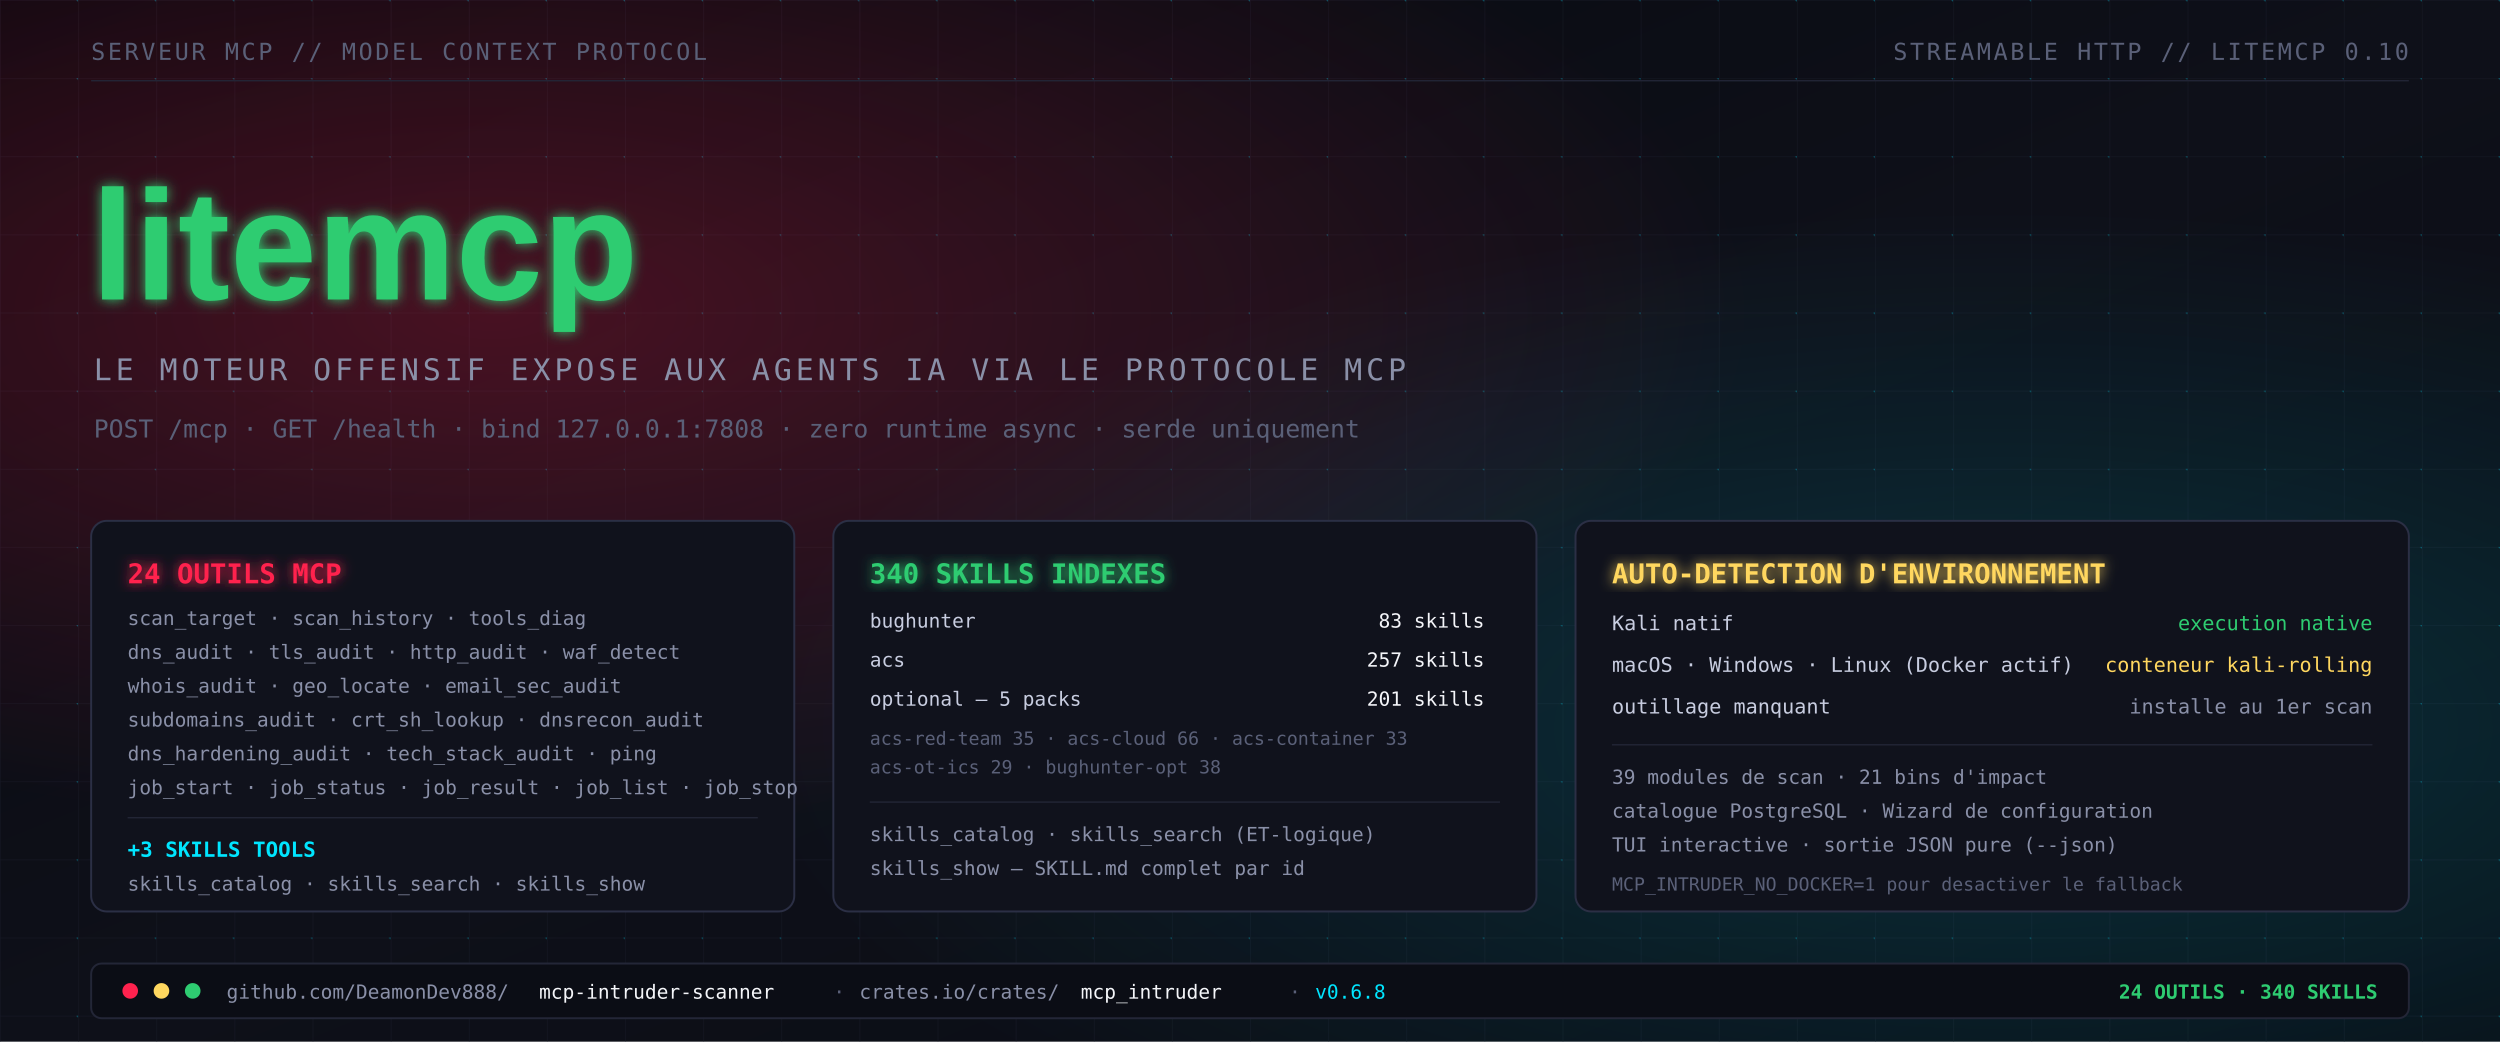
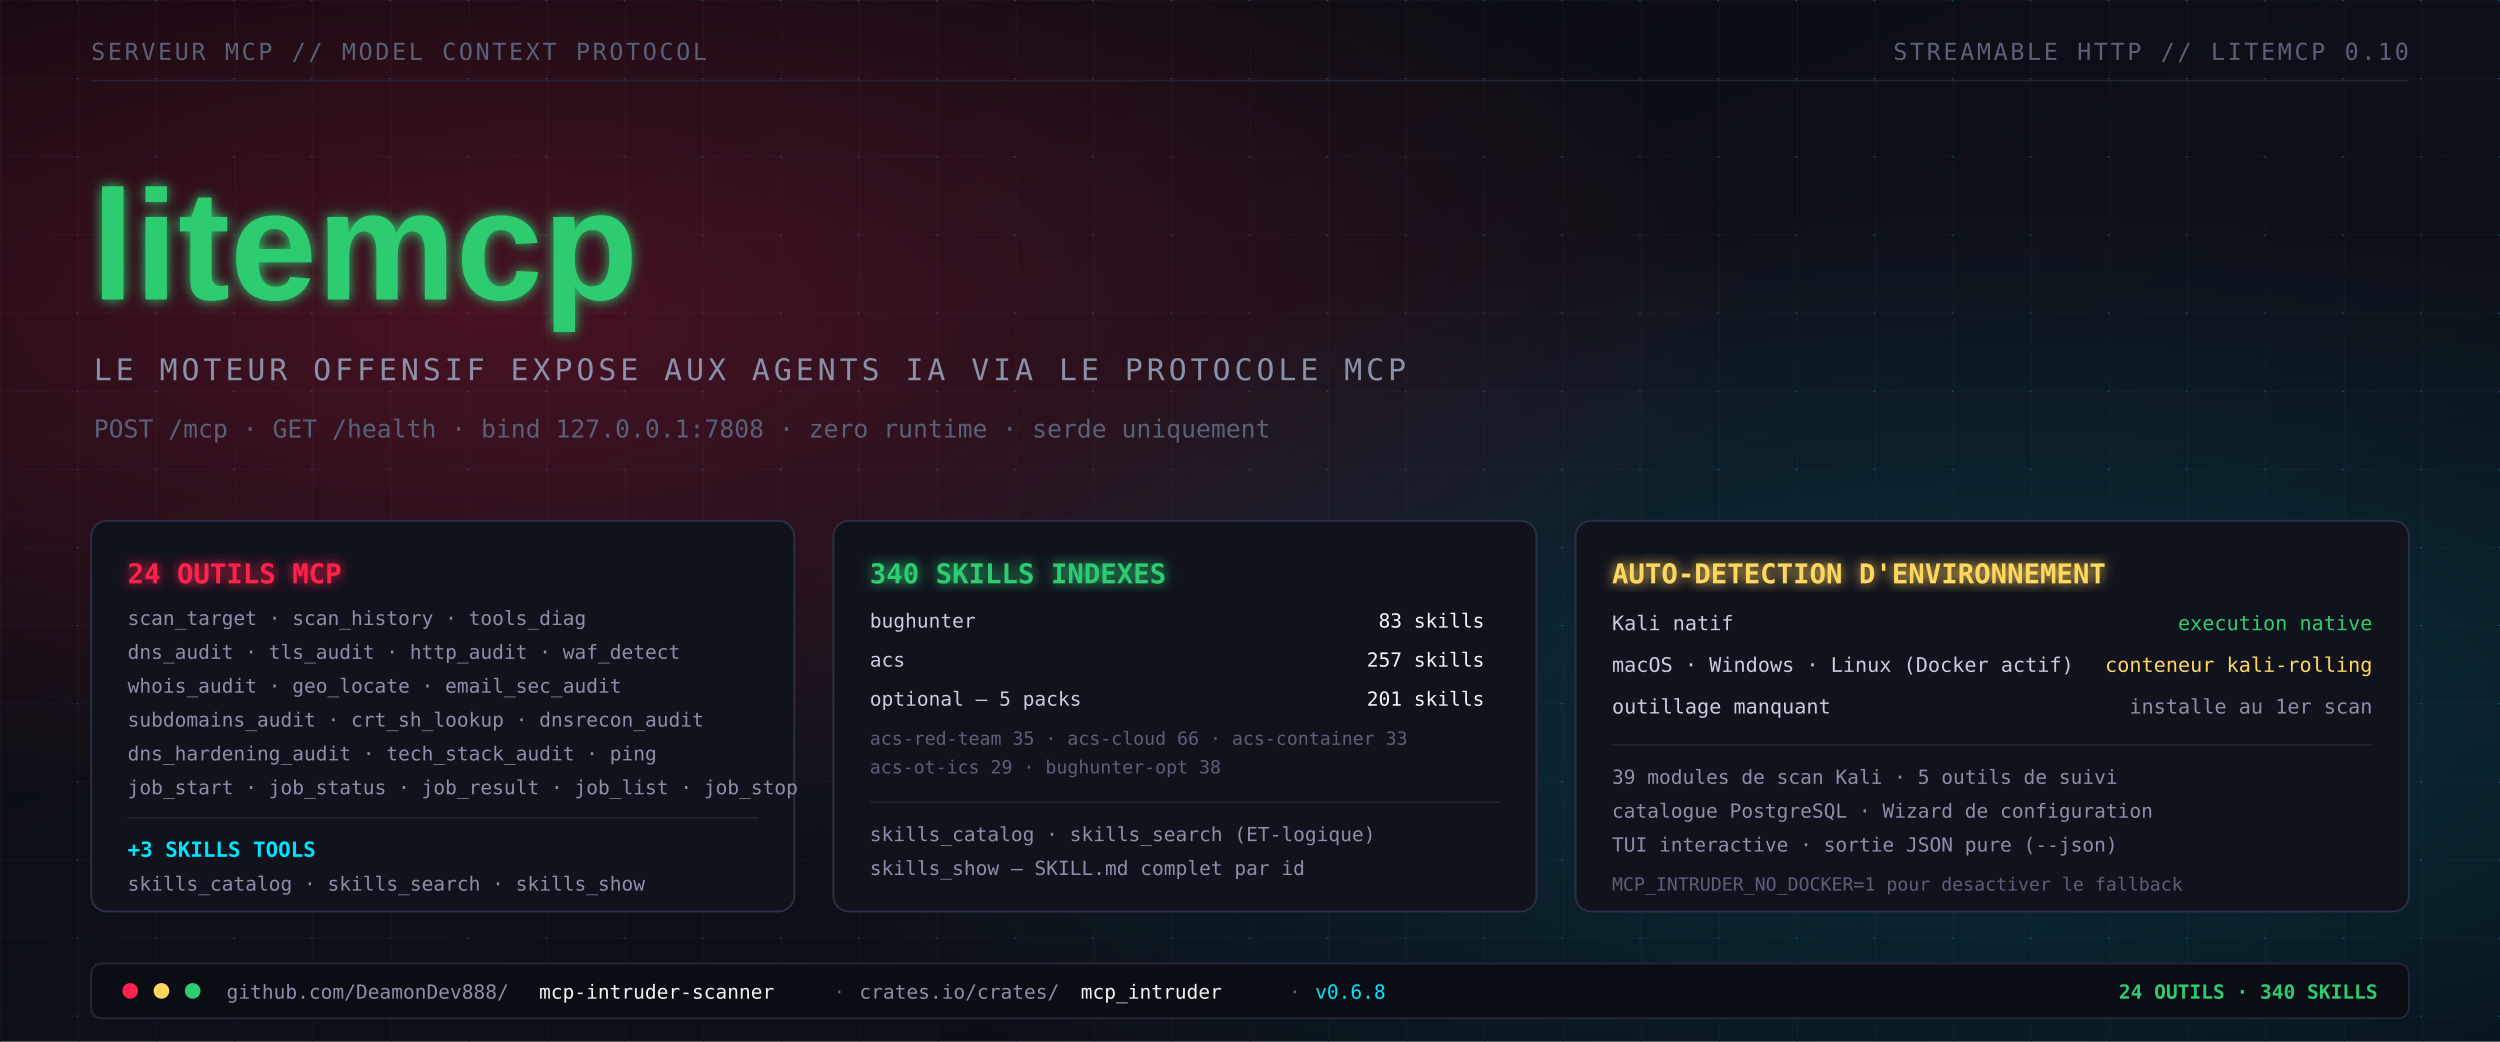
<svg xmlns="http://www.w3.org/2000/svg" viewBox="0 0 1920 800" width="1920" height="800" role="img" aria-label="LiteMCP - 24 outils MCP, 340 skills, 39 modules de scan">
  <defs>
    <linearGradient id="bg2" x1="0" y1="0" x2="1" y2="1">
      <stop offset="0%" stop-color="#07080e" />
      <stop offset="50%" stop-color="#0e1019" />
      <stop offset="100%" stop-color="#090c13" />
    </linearGradient>
    <radialGradient id="hot2" cx="20%" cy="30%" r="50%">
      <stop offset="0%" stop-color="#ff224e" stop-opacity="0.25" />
      <stop offset="100%" stop-color="#ff224e" stop-opacity="0" />
    </radialGradient>
    <radialGradient id="cool2" cx="80%" cy="70%" r="50%">
      <stop offset="0%" stop-color="#00e5ff" stop-opacity="0.16" />
      <stop offset="100%" stop-color="#00e5ff" stop-opacity="0" />
    </radialGradient>
    <pattern id="grid2" x="0" y="0" width="60" height="60" patternUnits="userSpaceOnUse">
      <path d="M 60 0 L 0 0 0 60" fill="none" stroke="#1d2030" stroke-width="0.8" opacity="0.6" />
      <circle cx="60" cy="0" r="1.2" fill="#00e5ff" opacity="0.3" />
    </pattern>
    <filter id="glow2" x="-40%" y="-40%" width="180%" height="180%">
      <feGaussianBlur stdDeviation="5" result="blur" />
      <feMerge>
        <feMergeNode in="blur" />
        <feMergeNode in="SourceGraphic" />
      </feMerge>
    </filter>
    <linearGradient id="litemcpGrad" x1="0" y1="0" x2="1" y2="0">
      <stop offset="0%" stop-color="#ff224e" />
      <stop offset="100%" stop-color="#00e5ff" />
    </linearGradient>
  </defs>
  <rect width="1920" height="800" fill="url(#bg2)" />
  <rect width="1920" height="800" fill="url(#grid2)" />
  <rect width="1920" height="800" fill="url(#hot2)" />
  <rect width="1920" height="800" fill="url(#cool2)" />
  <text x="70" y="46" font-family="monospace" font-size="18" fill="#5a6078" letter-spacing="2">SERVEUR MCP // MODEL CONTEXT PROTOCOL</text>
  <text x="1850" y="46" text-anchor="end" font-family="monospace" font-size="18" fill="#5a6078" letter-spacing="2">STREAMABLE HTTP // LITEMCP 0.10</text>
  <line x1="70" y1="62" x2="1850" y2="62" stroke="#232637" stroke-width="1" />
  <text x="70" y="230" font-family="'Segoe UI', Arial, sans-serif" font-size="120" font-weight="800" fill="#2ecc71" filter="url(#glow2)">litemcp</text>
  <text x="72" y="292" font-family="monospace" font-size="23" fill="#8a90a8" letter-spacing="3">LE MOTEUR OFFENSIF EXPOSE AUX AGENTS IA VIA LE PROTOCOLE MCP</text>
-   <text x="72" y="336" font-family="monospace" font-size="19" fill="#5a6078">POST /mcp  ·  GET /health  ·  bind 127.0.0.1:7808  ·  zero runtime async  ·  serde uniquement</text>
+   <text x="72" y="336" font-family="monospace" font-size="19" fill="#5a6078">POST /mcp  ·  GET /health  ·  bind 127.0.0.1:7808  ·  zero runtime  ·  serde uniquement</text>
  <g transform="translate(70,400)">
    <rect width="540" height="300" rx="12" fill="#10121c" stroke="#2b2f45" stroke-width="1.5" />
    <text x="28" y="48" font-family="monospace" font-size="21" fill="#ff224e" font-weight="bold" filter="url(#glow2)">24 OUTILS MCP</text>
    <text x="28" y="80" font-family="monospace" font-size="15" fill="#8a90a8">scan_target · scan_history · tools_diag</text>
    <text x="28" y="106" font-family="monospace" font-size="15" fill="#8a90a8">dns_audit · tls_audit · http_audit · waf_detect</text>
    <text x="28" y="132" font-family="monospace" font-size="15" fill="#8a90a8">whois_audit · geo_locate · email_sec_audit</text>
    <text x="28" y="158" font-family="monospace" font-size="15" fill="#8a90a8">subdomains_audit · crt_sh_lookup · dnsrecon_audit</text>
    <text x="28" y="184" font-family="monospace" font-size="15" fill="#8a90a8">dns_hardening_audit · tech_stack_audit · ping</text>
    <text x="28" y="210" font-family="monospace" font-size="15" fill="#8a90a8">job_start · job_status · job_result · job_list · job_stop</text>
    <line x1="28" y1="228" x2="512" y2="228" stroke="#232637" stroke-width="1" />
    <text x="28" y="258" font-family="monospace" font-size="16" fill="#00e5ff" font-weight="bold">+3 SKILLS TOOLS</text>
    <text x="28" y="284" font-family="monospace" font-size="15" fill="#8a90a8">skills_catalog · skills_search · skills_show</text>
  </g>
  <g transform="translate(640,400)">
    <rect width="540" height="300" rx="12" fill="#10121c" stroke="#2b2f45" stroke-width="1.5" />
    <text x="28" y="48" font-family="monospace" font-size="21" fill="#2ecc71" font-weight="bold" filter="url(#glow2)">340 SKILLS INDEXES</text>
    <text x="28" y="82" font-family="monospace" font-size="15" fill="#c8cde0">bughunter</text>
    <text x="500" y="82" text-anchor="end" font-family="monospace" font-size="15" fill="#f5f6fa">83 skills</text>
    <text x="28" y="112" font-family="monospace" font-size="15" fill="#c8cde0">acs</text>
    <text x="500" y="112" text-anchor="end" font-family="monospace" font-size="15" fill="#f5f6fa">257 skills</text>
    <text x="28" y="142" font-family="monospace" font-size="15" fill="#c8cde0">optional — 5 packs</text>
    <text x="500" y="142" text-anchor="end" font-family="monospace" font-size="15" fill="#f5f6fa">201 skills</text>
    <text x="28" y="172" font-family="monospace" font-size="14" fill="#5a6078">acs-red-team 35 · acs-cloud 66 · acs-container 33</text>
    <text x="28" y="194" font-family="monospace" font-size="14" fill="#5a6078">acs-ot-ics 29 · bughunter-opt 38</text>
    <line x1="28" y1="216" x2="512" y2="216" stroke="#232637" stroke-width="1" />
    <text x="28" y="246" font-family="monospace" font-size="15" fill="#8a90a8">skills_catalog · skills_search (ET-logique)</text>
    <text x="28" y="272" font-family="monospace" font-size="15" fill="#8a90a8">skills_show — SKILL.md complet par id</text>
  </g>
  <g transform="translate(1210,400)">
    <rect width="640" height="300" rx="12" fill="#10121c" stroke="#2b2f45" stroke-width="1.5" />
    <text x="28" y="48" font-family="monospace" font-size="21" fill="#ffd75f" font-weight="bold" filter="url(#glow2)">AUTO-DETECTION D'ENVIRONNEMENT</text>
    <text x="28" y="84" font-family="monospace" font-size="15.5" fill="#c8cde0">Kali natif</text>
    <text x="612" y="84" text-anchor="end" font-family="monospace" font-size="15.5" fill="#2ecc71">execution native</text>
    <text x="28" y="116" font-family="monospace" font-size="15.5" fill="#c8cde0">macOS · Windows · Linux (Docker actif)</text>
    <text x="612" y="116" text-anchor="end" font-family="monospace" font-size="15.5" fill="#ffd75f">conteneur kali-rolling</text>
    <text x="28" y="148" font-family="monospace" font-size="15.5" fill="#c8cde0">outillage manquant</text>
    <text x="612" y="148" text-anchor="end" font-family="monospace" font-size="15.5" fill="#8a90a8">installe au 1er scan</text>
    <line x1="28" y1="172" x2="612" y2="172" stroke="#232637" stroke-width="1" />
-     <text x="28" y="202" font-family="monospace" font-size="15" fill="#8a90a8">39 modules de scan · 21 bins d'impact</text>
+     <text x="28" y="202" font-family="monospace" font-size="15" fill="#8a90a8">39 modules de scan Kali · 5 outils de suivi</text>
    <text x="28" y="228" font-family="monospace" font-size="15" fill="#8a90a8">catalogue PostgreSQL · Wizard de configuration</text>
    <text x="28" y="254" font-family="monospace" font-size="15" fill="#8a90a8">TUI interactive · sortie JSON pure (--json)</text>
    <text x="28" y="284" font-family="monospace" font-size="14" fill="#5a6078">MCP_INTRUDER_NO_DOCKER=1 pour desactiver le fallback</text>
  </g>
  <g transform="translate(70,740)">
    <rect width="1780" height="42" rx="8" fill="#0b0d15" stroke="#232637" stroke-width="1.5" />
    <circle cx="30" cy="21" r="6" fill="#ff224e" />
    <circle cx="54" cy="21" r="6" fill="#ffd75f" />
    <circle cx="78" cy="21" r="6" fill="#2ecc71" />
    <text x="104" y="27" font-family="monospace" font-size="15" fill="#8a90a8">github.com/DeamonDev888/</text>
    <text x="344" y="27" font-family="monospace" font-size="15" fill="#f5f6fa">mcp-intruder-scanner</text>
    <text x="570" y="27" font-family="monospace" font-size="15" fill="#5a6078">·</text>
    <text x="590" y="27" font-family="monospace" font-size="15" fill="#8a90a8">crates.io/crates/</text>
    <text x="760" y="27" font-family="monospace" font-size="15" fill="#f5f6fa">mcp_intruder</text>
    <text x="920" y="27" font-family="monospace" font-size="15" fill="#5a6078">·</text>
    <text x="940" y="27" font-family="monospace" font-size="15" fill="#00e5ff">v0.6.8</text>
    <text x="1756" y="27" text-anchor="end" font-family="monospace" font-size="15" fill="#2ecc71" font-weight="bold">24 OUTILS · 340 SKILLS</text>
  </g>
</svg>
